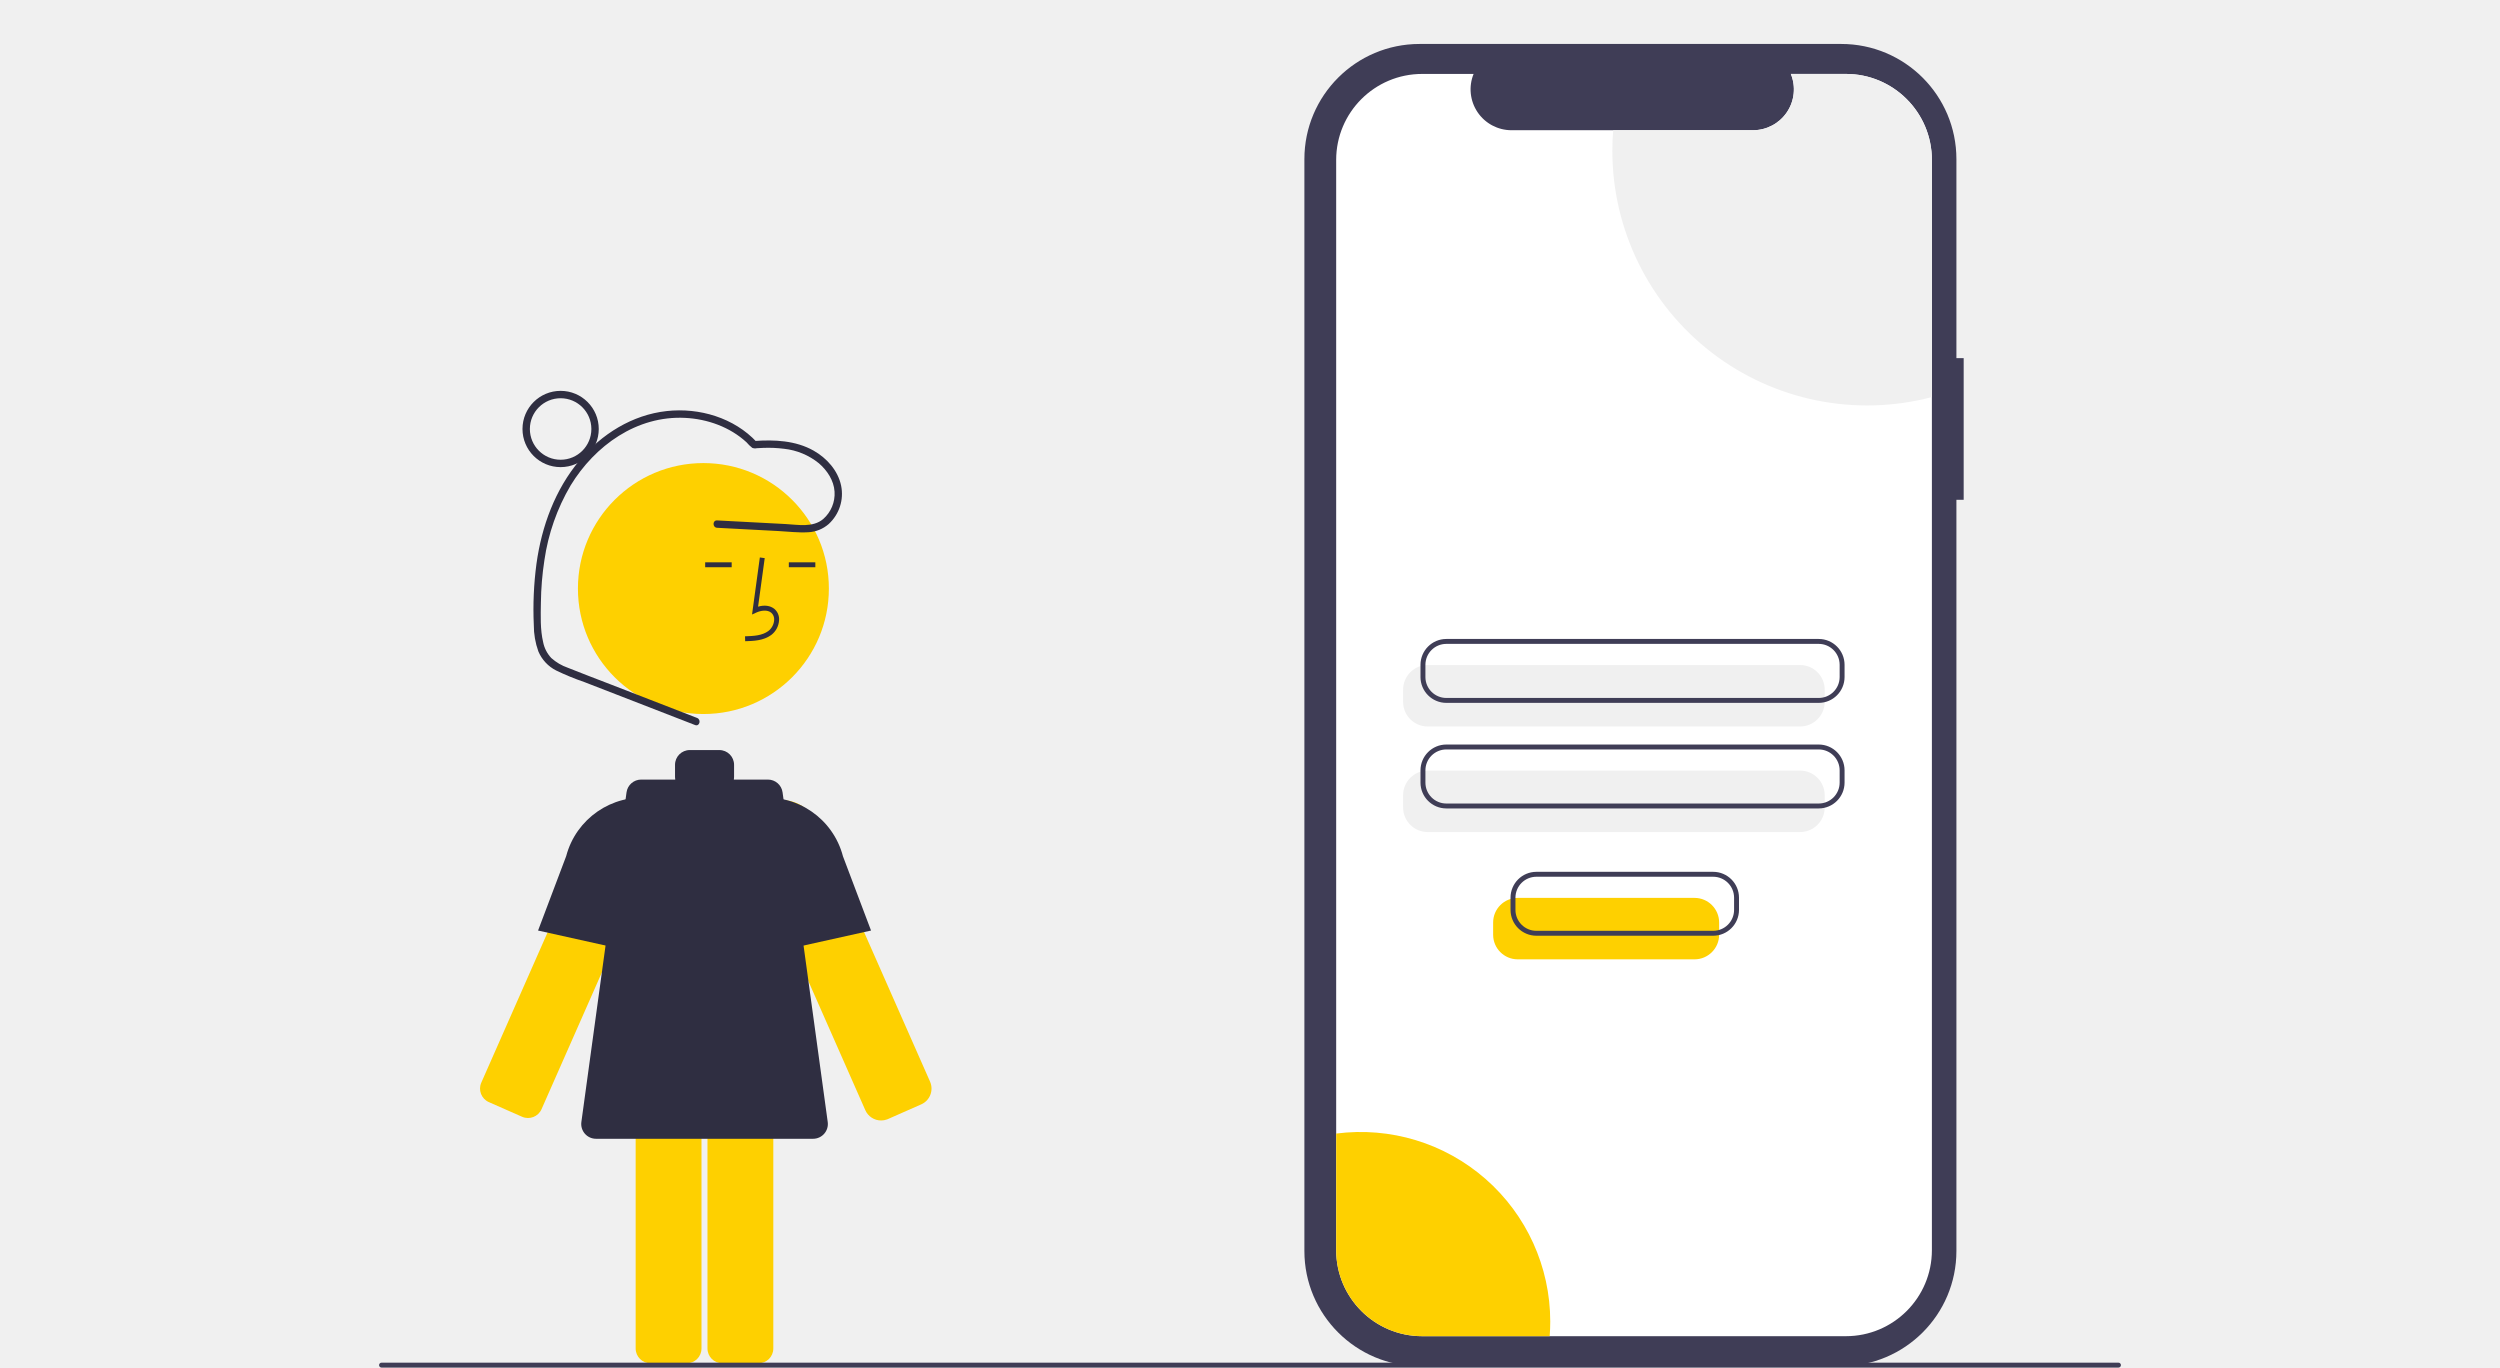
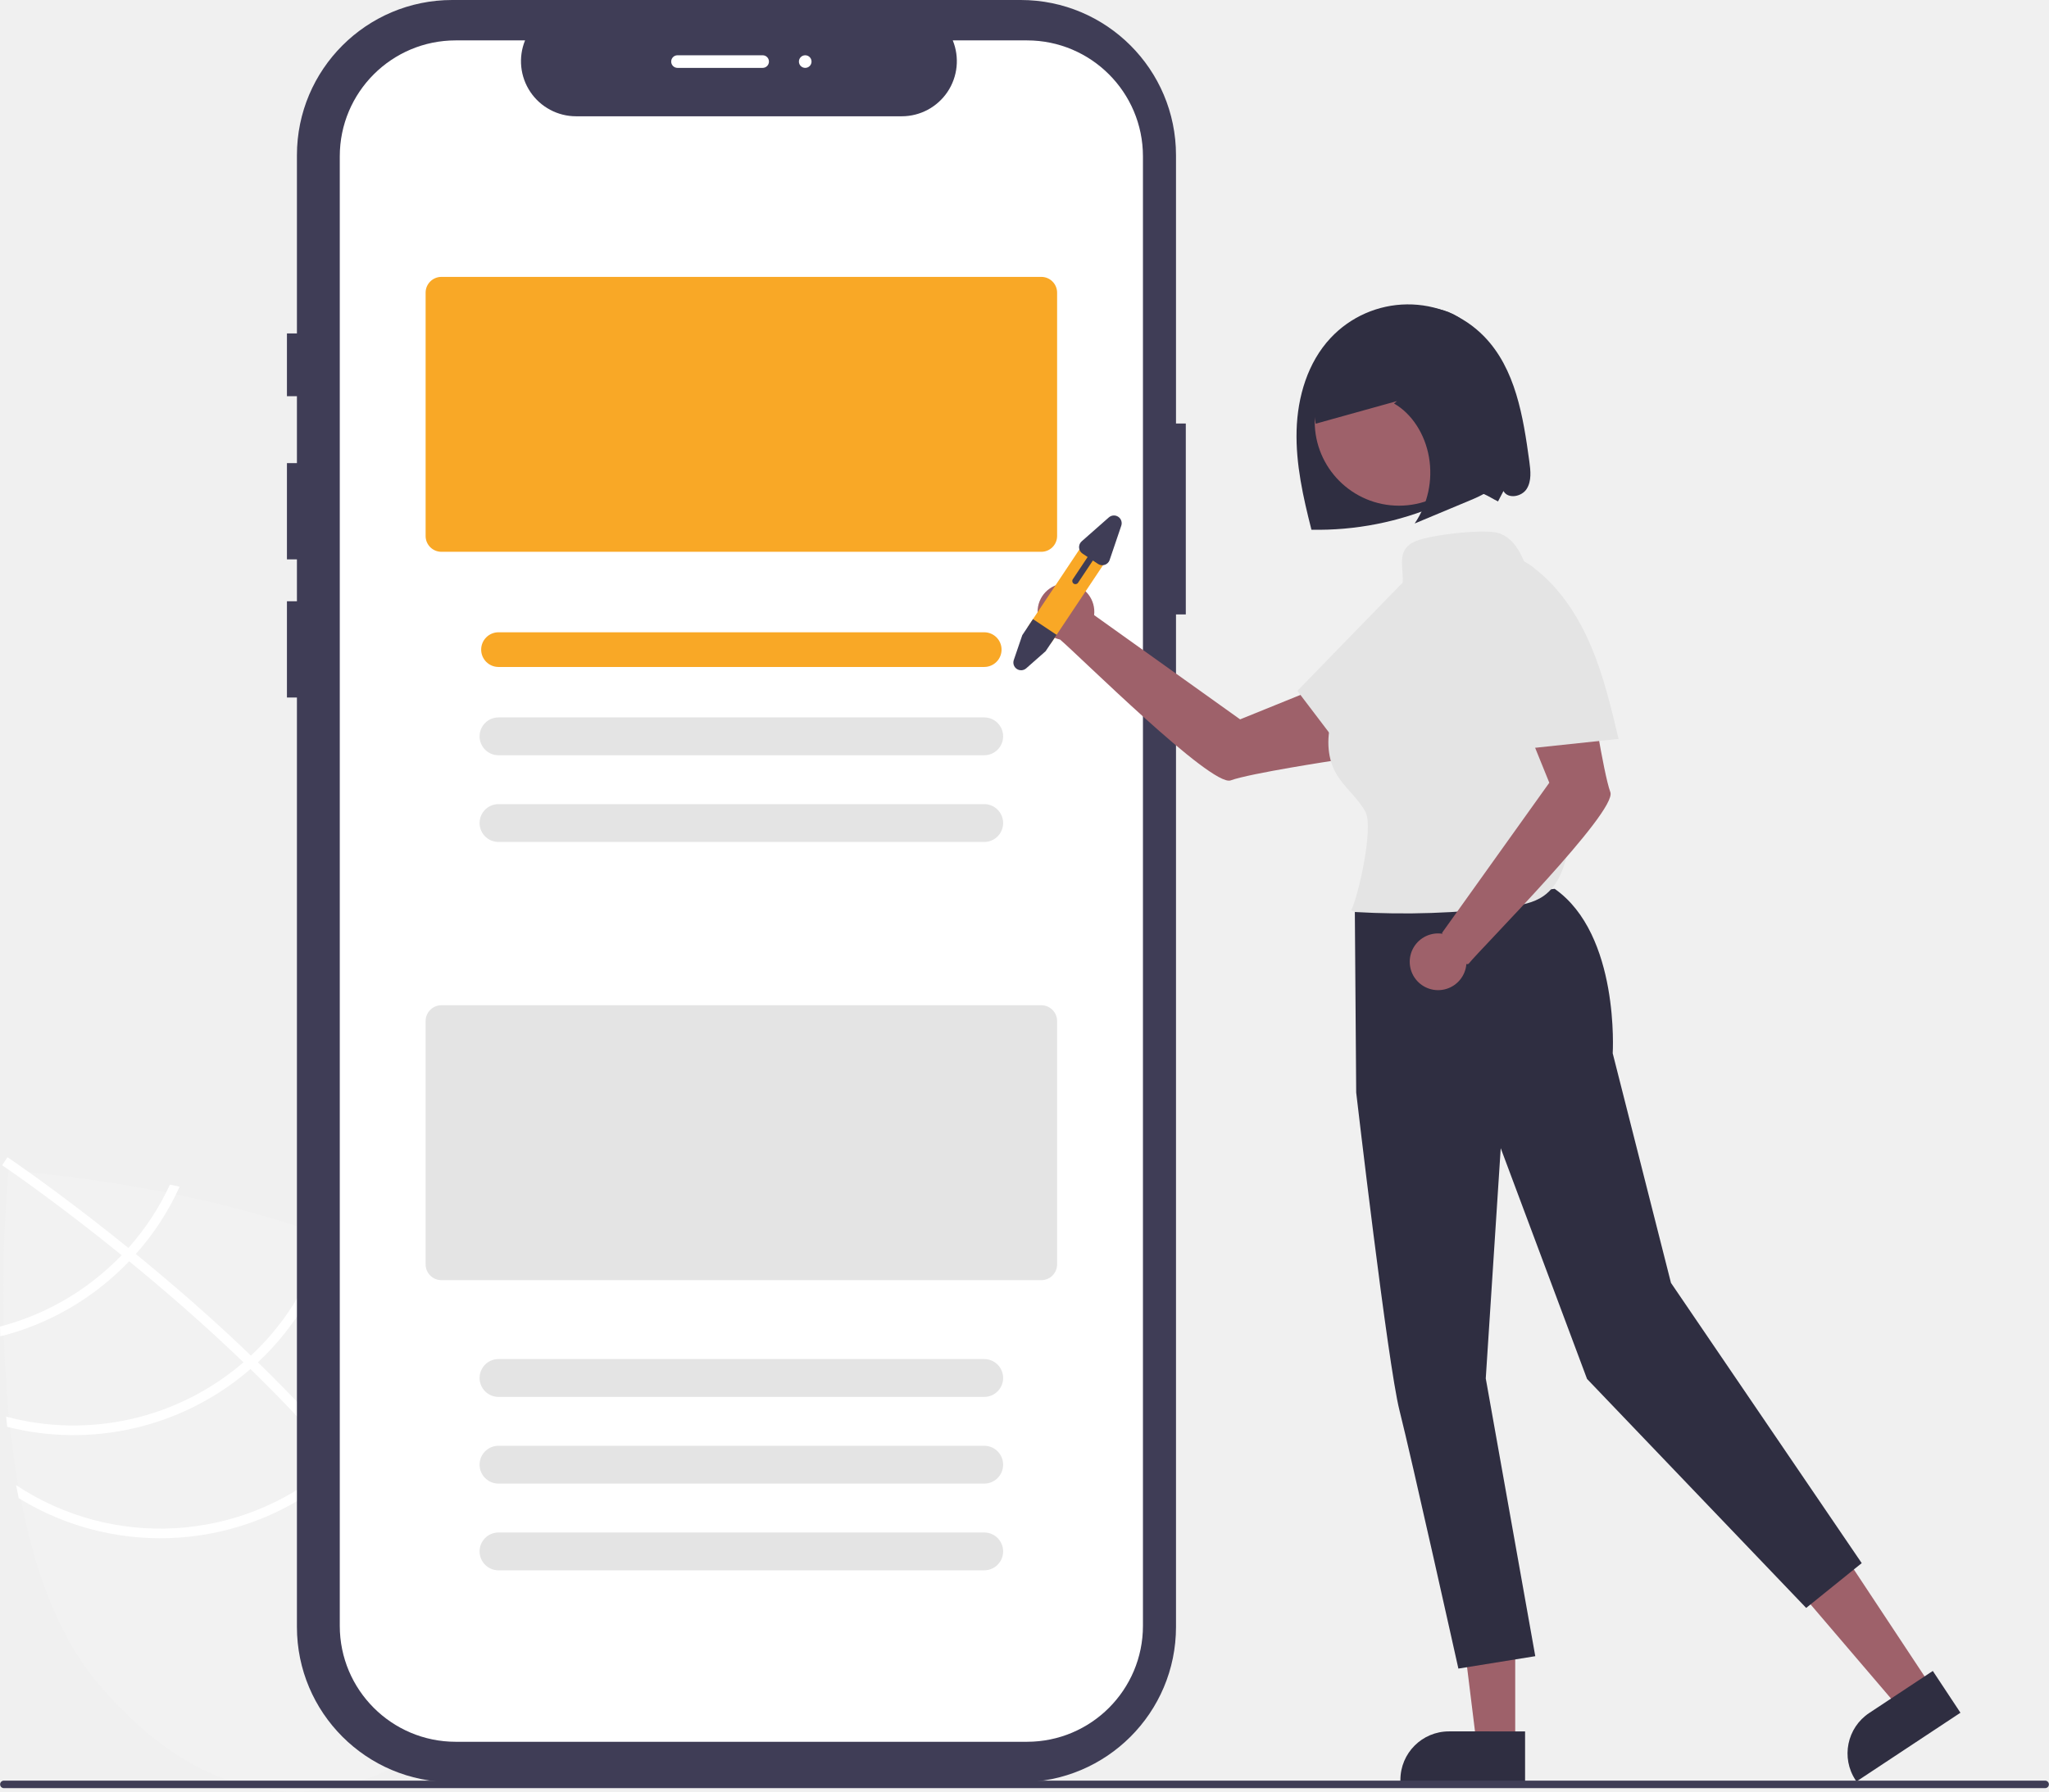
- <svg xmlns="http://www.w3.org/2000/svg" data-name="Layer 1" width="550" height="300.867" viewBox="0 0 708 555.867">
-   <path id="b10fb2cf-c586-4c5f-9fbf-e678f5ffa3db-276" data-name="Path 133" d="M890.465,679.515a211.722,211.722,0,0,1-46.196,37.27c-.392.241-.79.467-1.189.7l-27.639-24.463c.29-.27.612-.572.958-.905C836.992,672.563,939.229,535.838,946.042,502.544,945.572,505.317,952.189,614.094,890.465,679.515Z" transform="translate(-246 -172.0663)" fill="#f0f0f0" />
-   <path id="a32c10c7-75df-4179-a648-6a8d2a687209-277" data-name="Path 134" d="M849.602,721.505c-.523.125-1.054.241-1.588.348l-20.735-18.353c.405-.141.879-.309,1.42-.496,8.897-3.15,35.394-12.66,61.764-23.492,28.334-11.644,56.533-24.8,62.598-33.227C951.76,648.244,911.686,707.622,849.602,721.505Z" transform="translate(-246 -172.0663)" fill="#f0f0f0" />
-   <path d="M890.082,317.646h-2.953V236.753a46.819,46.819,0,0,0-46.819-46.819H668.926a46.819,46.819,0,0,0-46.819,46.819v443.789a46.819,46.819,0,0,0,46.819,46.819H840.31a46.819,46.819,0,0,0,46.819-46.819V375.228h2.953Z" transform="translate(-246 -172.0663)" fill="#3f3d56" />
-   <path d="M877.163,237.074V680.217a34.957,34.957,0,0,1-34.969,34.957H669.984a34.954,34.954,0,0,1-34.957-34.957V237.074a34.954,34.954,0,0,1,34.957-34.957h20.898a16.619,16.619,0,0,0,15.383,22.88h98.181a16.601,16.601,0,0,0,15.384-22.88H842.193A34.957,34.957,0,0,1,877.163,237.074Z" transform="translate(-246 -172.0663)" fill="#fff" />
-   <path d="M823.595,467.355H672.228a10.011,10.011,0,0,1-10-10v-4.978a10.011,10.011,0,0,1,10-10h151.367a10.011,10.011,0,0,1,10,10v4.978A10.011,10.011,0,0,1,823.595,467.355Z" transform="translate(-246 -172.0663)" fill="#f0f0f0" />
-   <path d="M823.595,510.262H672.228a10.011,10.011,0,0,1-10-10v-4.978a10.011,10.011,0,0,1,10-10h151.367a10.011,10.011,0,0,1,10,10v4.978A10.011,10.011,0,0,1,823.595,510.262Z" transform="translate(-246 -172.0663)" fill="#f0f0f0" />
-   <path d="M831.166,457.759H679.8a10.512,10.512,0,0,1-10.5-10.5v-4.978a10.512,10.512,0,0,1,10.5-10.5h151.367a10.512,10.512,0,0,1,10.5,10.5v4.978A10.512,10.512,0,0,1,831.166,457.759Zm-151.367-23.978a8.51,8.51,0,0,0-8.5,8.5v4.978a8.51,8.51,0,0,0,8.5,8.5h151.367a8.51,8.51,0,0,0,8.5-8.5v-4.978a8.51,8.51,0,0,0-8.5-8.5Z" transform="translate(-246 -172.0663)" fill="#3f3d56" />
-   <path d="M831.166,500.666H679.8a10.512,10.512,0,0,1-10.5-10.5V485.189a10.512,10.512,0,0,1,10.5-10.5h151.367a10.512,10.512,0,0,1,10.5,10.5v4.978A10.512,10.512,0,0,1,831.166,500.666ZM679.8,476.689a8.51,8.51,0,0,0-8.5,8.5v4.978a8.51,8.51,0,0,0,8.5,8.5h151.367a8.51,8.51,0,0,0,8.5-8.5V485.189a8.51,8.51,0,0,0-8.5-8.5Z" transform="translate(-246 -172.0663)" fill="#3f3d56" />
-   <path d="M877.163,237.074V333.464A103.539,103.539,0,0,1,747.28,233.389q0-4.24.341-8.392h56.826a16.601,16.601,0,0,0,15.384-22.88H842.193A34.957,34.957,0,0,1,877.163,237.074Z" transform="translate(-246 -172.0663)" fill="#f0f0f0" />
-   <path d="M722.041,709.154c0,2.032-.076,4.038-.24,6.02H669.984a34.954,34.954,0,0,1-34.957-34.957v-47.4a77.073,77.073,0,0,1,87.013,76.337Z" transform="translate(-246 -172.0663)" fill="#fed000" />
-   <path d="M304.121,625.985a6.007,6.007,0,0,0,7.911-3.067l46.679-105.794a13.379,13.379,0,0,0-17.077-17.876h-0a13.199,13.199,0,0,0-6.75,5.78,13.649,13.649,0,0,0-.654,1.293l-46.679,105.794a6,6,0,0,0,3.067,7.912Z" transform="translate(-246 -172.0663)" fill="#fed000" />
-   <path d="M356.795,560.557l-46.172-10.261,11.428-30.232a31.95,31.95,0,0,1,34.299-23.628l.445.049Z" transform="translate(-246 -172.0663)" fill="#2f2e41" />
-   <path d="M450.055,627.498a7.028,7.028,0,0,1-6.412-4.177L396.964,517.527a14.381,14.381,0,0,1,25.609-12.997v-0a14.618,14.618,0,0,1,.703,1.388l46.679,105.794a7,7,0,0,1-3.579,9.23l-13.961,6.16-.007-.016A6.944,6.944,0,0,1,450.055,627.498Z" transform="translate(-246 -172.0663)" fill="#fed000" />
-   <path d="M385.485,591.169a6.007,6.007,0,0,0-6,6V720.183a6.007,6.007,0,0,0,6,6H400.245a6.007,6.007,0,0,0,6-6V597.169a6.007,6.007,0,0,0-6-6Z" transform="translate(-246 -172.0663)" fill="#fed000" />
-   <path d="M356.293,591.169a6.007,6.007,0,0,0-6,6V720.183a6.007,6.007,0,0,0,6,6h14.76a6.007,6.007,0,0,0,6-6V597.169a6.007,6.007,0,0,0-6-6Z" transform="translate(-246 -172.0663)" fill="#fed000" />
-   <circle cx="131.828" cy="239.224" r="51" fill="#fed000" />
-   <path d="M394.8,432.699c3.306-.092,7.42-.207,10.59-2.522a8.133,8.133,0,0,0,3.2-6.073,5.471,5.471,0,0,0-1.86-4.493c-1.656-1.399-4.073-1.727-6.678-.961l2.699-19.726-1.981-.271L397.596,421.843l1.655-.759c1.918-.88,4.552-1.328,6.188.055a3.515,3.515,0,0,1,1.153,2.896,6.147,6.147,0,0,1-2.381,4.528c-2.467,1.802-5.746,2.034-9.466,2.138Z" transform="translate(-246 -172.0663)" fill="#2f2e41" />
-   <rect x="166.55" y="228.559" width="10.772" height="2" fill="#2f2e41" />
-   <rect x="132.55" y="228.559" width="10.772" height="2" fill="#2f2e41" />
-   <path d="M428.362,628.119l-18.356-134a6,6,0,0,0-5.945-5.186H390.205a6.025,6.025,0,0,0,.09-1v-5a6,6,0,0,0-6-6h-12a6,6,0,0,0-6,6v5a6.025,6.025,0,0,0,.09,1H352.53a6,6,0,0,0-5.945,5.186l-18.356,134a6,6,0,0,0,5.944,6.814h88.244A6,6,0,0,0,428.362,628.119Z" transform="translate(-246 -172.0663)" fill="#2f2e41" />
-   <path d="M399.795,560.557V496.486l.445-.049a31.961,31.961,0,0,1,34.315,23.68l11.411,30.18Z" transform="translate(-246 -172.0663)" fill="#2f2e41" />
-   <path d="M375.26,463.882l-35.275-13.692c-5.768-2.239-11.569-4.41-17.307-6.726a19.726,19.726,0,0,1-6.662-3.926,13.09,13.09,0,0,1-3.321-6.427c-1.223-5.171-1.002-10.825-.915-16.102a122.699,122.699,0,0,1,1.422-17.241,83.286,83.286,0,0,1,10.65-30.38c9.893-16.232,26.937-28.444,46.543-27.469,9.077.451,18.206,3.708,24.949,9.914a15.751,15.751,0,0,0,2.355,2.282,3.268,3.268,0,0,0,1.876.126q1.234-.079,2.471-.121a51.043,51.043,0,0,1,8.566.359,27.121,27.121,0,0,1,14.13,5.867c3.37,2.899,6.112,6.992,6.395,11.54a13.66,13.66,0,0,1-4.614,11.151c-4.209,3.547-10.213,2.3-15.261,2.033l-18.494-.98-9.37-.496c-1.929-.102-1.924,2.898,0,3l24.905,1.319c4.002.212,8.127.732,12.132.492a13.574,13.574,0,0,0,8.333-3.352,16.628,16.628,0,0,0,5.037-15.601c-1.284-6.138-5.852-11.215-11.207-14.235-7.286-4.11-15.988-4.504-24.141-3.896l1.061.439c-9.222-9.898-23.349-14.077-36.61-12.615-14.002,1.544-26.456,9.356-35.404,20.038-9.976,11.909-15.413,26.76-17.527,42.03a139.839,139.839,0,0,0-1.082,24.88,31.35,31.35,0,0,0,1.852,10.751,15.39,15.39,0,0,0,7.225,7.746,103.398,103.398,0,0,0,11.468,4.711L342.436,454.344l25.528,9.909,6.498,2.522c1.801.699,2.581-2.201.798-2.893Z" transform="translate(-246 -172.0663)" fill="#2f2e41" />
-   <path d="M319.795,361.934a15.5,15.5,0,1,1,15.5-15.5A15.517,15.517,0,0,1,319.795,361.934Zm0-28a12.5,12.5,0,1,0,12.5,12.5A12.514,12.514,0,0,0,319.795,333.934Z" transform="translate(-246 -172.0663)" fill="#2f2e41" />
-   <rect x="528.177" y="440.815" width="42.237" height="42.237" transform="translate(147.6141 -410.7547) rotate(37.40978)" fill="#f0f0f0" />
-   <path d="M389.295,228.934a33.949,33.949,0,0,1,27.277,13.702l19.59-25.614-58.779-44.956-44.956,58.779,25.333,19.376A34.003,34.003,0,0,1,389.295,228.934Z" transform="translate(-246 -172.0663)" fill="#f0f0f0" />
-   <path d="M953,727.934H247a1,1,0,0,1,0-2H953a1,1,0,0,1,0,2Z" transform="translate(-246 -172.0663)" fill="#3f3d56" />
-   <path d="M780.687,562.003H708.825a10.011,10.011,0,0,1-10-10v-4.978a10.011,10.011,0,0,1,10-10h71.862a10.011,10.011,0,0,1,10,10v4.978A10.011,10.011,0,0,1,780.687,562.003Z" transform="translate(-246 -172.0663)" fill="#fed000" />
-   <path d="M788.259,552.407H716.397a10.512,10.512,0,0,1-10.5-10.5v-4.978a10.512,10.512,0,0,1,10.5-10.5h71.862a10.512,10.512,0,0,1,10.5,10.5v4.978A10.512,10.512,0,0,1,788.259,552.407Zm-71.862-23.978a8.51,8.51,0,0,0-8.5,8.5v4.978a8.51,8.51,0,0,0,8.5,8.5h71.862a8.51,8.51,0,0,0,8.5-8.5v-4.978a8.51,8.51,0,0,0-8.5-8.5Z" transform="translate(-246 -172.0663)" fill="#3f3d56" />
+ <svg xmlns="http://www.w3.org/2000/svg" data-name="Layer 1" width="649.675" height="568.22" viewBox="0 0 649.675 568.22">
+   <path d="M397.239,566.04,390.539,618.818l-9.859-59.954c-47.382-18.182-102.782-21.713-102.782-21.713s-12.226,114.507,28.139,162.387,82.922,40.601,118.034,11c35.111-29.6,49.481-70.314,9.117-118.194C424.203,581.688,411.521,573.045,397.239,566.04Z" transform="translate(-275.1623 -165.8899)" fill="#f2f2f2" />
+   <path d="M384.1,626.798l1.99,2.36c22.987,27.551,36.405,52.855,40.033,75.58.059.33.096.659.154.989l-1.538.238-1.482.21c-3.649-24.765-19.48-50.774-39.523-74.81-.638-.781-1.287-1.574-1.958-2.347-8.575-10.1-17.832-19.824-27.217-28.942-.72-.712-1.462-1.426-2.204-2.14-12.45-11.97-25.014-22.844-36.237-32.03-.79-.653-1.592-1.296-2.384-1.927-19.059-15.472-33.904-25.802-37.214-28.068-.399-.283-.625-.433-.676-.47l.844-1.251.002-.022.856-1.261c.051.037.811.535,2.182,1.498,5.151,3.573,18.987,13.394,36.143,27.272.771.63,1.573,1.273,2.363,1.926,9.115,7.446,19.072,15.961,29.104,25.252q3.785,3.495,7.377,6.972c.753.704,1.495,1.418,2.215,2.13Q372.149,612.739,384.1,626.798Z" transform="translate(-275.1623 -165.8899)" fill="#fff" />
+   <path d="M315.87,561.678c-.694.765-1.4,1.54-2.137,2.301a84.299,84.299,0,0,1-6.304,5.894,82.005,82.005,0,0,1-32.267,16.729c.031,1.033.063,2.066.092,3.12a85.042,85.042,0,0,0,34.145-17.513,87.225,87.225,0,0,0,6.718-6.303c.726-.752,1.431-1.527,2.116-2.303a84.326,84.326,0,0,0,13.878-21.353q-1.566-.329-3.068-.652A81.724,81.724,0,0,1,315.87,561.678Z" transform="translate(-275.1623 -165.8899)" fill="#fff" />
+   <path d="M354.714,595.828q-1.15,1.089-2.359,2.109c-.236.219-.493.435-.738.642a82.44,82.44,0,0,1-74.517,16.59c.114,1.083.228,2.167.363,3.252a85.501,85.501,0,0,0,76.124-17.505c.327-.276.654-.552.972-.839.808-.701,1.594-1.404,2.371-2.119a85.049,85.049,0,0,0,24.398-41.355c-.955-.374-1.91-.748-2.877-1.112A81.874,81.874,0,0,1,354.714,595.828Z" transform="translate(-275.1623 -165.8899)" fill="#fff" />
+   <path d="M384.1,626.798c-.759.76-1.537,1.496-2.325,2.22-.847.774-1.703,1.536-2.58,2.275a82.663,82.663,0,0,1-98.925,5.608c.272,1.39.534,2.768.83,4.137a85.69,85.69,0,0,0,100.065-7.409c.876-.739,1.743-1.489,2.568-2.265.81-.723,1.588-1.459,2.357-2.207a85.44,85.44,0,0,0,25.373-57.387c-.974-.658-1.974-1.274-2.983-1.902A82.396,82.396,0,0,1,384.1,626.798Z" transform="translate(-275.1623 -165.8899)" fill="#fff" />
+   <path d="M648.036,300.207V215.13a49.24,49.24,0,0,0-49.24-49.24H418.549a49.24,49.24,0,0,0-49.241,49.24V271.632h-3.167v19.909h3.167V312.776h-3.167v30.526h3.167V356.575h-3.167v30.526h3.167v294.767a49.24,49.24,0,0,0,49.24,49.24H598.796a49.24,49.24,0,0,0,49.241-49.24V360.766h3.106v-60.559Z" transform="translate(-275.1623 -165.8899)" fill="#3f3d56" />
+   <path d="M600.783,178.7H577.255a17.47,17.47,0,0,1-16.175,24.068H457.818a17.47,17.47,0,0,1-16.175-24.068H419.668a36.772,36.772,0,0,0-36.772,36.772V681.526a36.772,36.772,0,0,0,36.772,36.772h181.115a36.772,36.772,0,0,0,36.772-36.772h0V215.472A36.772,36.772,0,0,0,600.783,178.7Z" transform="translate(-275.1623 -165.8899)" fill="#fff" />
+   <path d="M605.338,340.892H415.112a5.006,5.006,0,0,1-5-5V258.706a5.006,5.006,0,0,1,5-5h190.226a5.006,5.006,0,0,1,5,5V335.892A5.006,5.006,0,0,1,605.338,340.892Z" transform="translate(-275.1623 -165.8899)" fill="#f9a826" />
+   <path d="M587.225,377.418h-154a5.5,5.5,0,0,1,0-11h154a5.5,5.5,0,0,1,0,11Z" transform="translate(-275.1623 -165.8899)" fill="#f9a826" />
+   <path d="M587.225,405.418h-154a6,6,0,0,1,0-12h154a6,6,0,0,1,0,12Z" transform="translate(-275.1623 -165.8899)" fill="#e4e4e4" />
+   <path d="M587.225,432.918h-154a6,6,0,0,1,0-12h154a6,6,0,0,1,0,12Z" transform="translate(-275.1623 -165.8899)" fill="#e4e4e4" />
+   <path d="M605.338,571.892H415.112a5.006,5.006,0,0,1-5-5V489.706a5.006,5.006,0,0,1,5-5h190.226a5.006,5.006,0,0,1,5,5V566.892A5.006,5.006,0,0,1,605.338,571.892Z" transform="translate(-275.1623 -165.8899)" fill="#e4e4e4" />
+   <path d="M587.225,608.918h-154a6,6,0,0,1,0-12h154a6,6,0,0,1,0,12Z" transform="translate(-275.1623 -165.8899)" fill="#e4e4e4" />
+   <path d="M587.225,636.418h-154a6,6,0,0,1,0-12h154a6,6,0,0,1,0,12Z" transform="translate(-275.1623 -165.8899)" fill="#e4e4e4" />
+   <path d="M587.225,663.918h-154a6,6,0,0,1,0-12h154a6,6,0,0,1,0,12Z" transform="translate(-275.1623 -165.8899)" fill="#e4e4e4" />
+   <path d="M760.066,312.227c-1.935-14.19-4.361-29.424-14.369-39.668a33.655,33.655,0,0,0-48.626.503c-7.285,7.772-10.502,18.685-10.797,29.333s2.077,21.179,4.708,31.501a97.091,97.091,0,0,0,40.521-7.976,65.289,65.289,0,0,1,9.716-3.814c3.376-.859,5.782,1.303,8.923,2.811l1.724-3.301c1.411,2.626,5.781,1.848,7.366-.677C760.816,318.415,760.469,315.181,760.066,312.227Z" transform="translate(-275.1623 -165.8899)" fill="#2f2e41" />
+   <polygon points="612.434 535.007 602.208 541.77 571.257 505.545 586.349 495.564 612.434 535.007" fill="#9e616a" />
+   <path d="M896.76,709.084,863.787,730.89l-.276-.417a15.387,15.387,0,0,1,4.346-21.321l.001-.001,20.139-13.318Z" transform="translate(-275.1623 -165.8899)" fill="#2f2e41" />
+   <polygon points="480.429 553.116 468.169 553.116 462.337 505.828 480.431 505.829 480.429 553.116" fill="#9e616a" />
+   <path d="M758.718,730.89l-39.531-.001v-.5a15.387,15.387,0,0,1,15.386-15.386h.001l24.144.001Z" transform="translate(-275.1623 -165.8899)" fill="#2f2e41" />
+   <path d="M668.364,394.037l-46.289-33.066a8.997,8.997,0,1,0-10.808,7.748c5.786,4.858,48.048,46.888,54.099,44.671,6.142-2.25,32.993-6.323,32.993-6.323l.748-25.495Z" transform="translate(-275.1623 -165.8899)" fill="#9e616a" />
+   <path d="M704.733,454.198l.437,58.178s10.017,86.201,13.712,100.763,18.691,81.946,18.691,81.946l24.379-3.933-15.7-88.098,4.745-73.017,27.364,73.178L847.847,675.848l17.61-14.21-60.481-88.881-18.473-72.811s2.298-37.66-18.401-52.163Z" transform="translate(-275.1623 -165.8899)" fill="#2f2e41" />
+   <circle cx="443.574" cy="133.655" r="26.721" fill="#9e616a" />
+   <rect x="722.987" y="465.336" width="24.292" height="31.579" transform="translate(-279.6636 789.4121) rotate(-65.86746)" fill="#2f2e41" />
+   <path d="M593.233,362.657" transform="translate(-275.1623 -165.8899)" fill="#f9a826" />
+   <path d="M761.534,350.959c-3.149-6.267-4.679-14.009-11.392-16.041-4.533-1.372-22.868.684-27,3-6.872,3.852-.645,11.071-4.699,17.826q-6.611,11.016-13.222,22.031c-3.03,5.049-6.092,10.169-7.73,15.824-1.638,5.655-1.717,12.003,1.074,17.188,2.498,4.64,7.023,7.932,9.535,12.564,2.612,4.818-2.077,26.331-4.509,31.243l1.167.539a263.089,263.089,0,0,0,48.448-1.63c3.987-.505,8.127-1.164,11.413-3.479,4.84-3.409,6.753-9.595,7.949-15.393A129.677,129.677,0,0,0,761.534,350.959Z" transform="translate(-275.1623 -165.8899)" fill="#e4e4e4" />
+   <path d="M706.848,411.651c7.239-7.115,14.515-14.272,20.475-22.488s10.594-17.621,11.887-27.688a20.509,20.509,0,0,0-.641-9.62c-1.111-3.049-3.569-5.755-6.739-6.451-5.072-1.114-9.683,2.934-13.302,6.658q-16.007,16.468-32.015,32.936,10.196,13.422,20.393,26.844Z" transform="translate(-275.1623 -165.8899)" fill="#e4e4e4" />
+   <path d="M785.753,417.131c-2.25-6.141-6.323-32.993-6.323-32.993l-25.495-.748,12.465,30.743-34.014,47.616s.063.105.177.291a8.995,8.995,0,1,0,7.545,9.559.621.621,0,0,0,.78-.134C744.672,466.717,788.003,423.273,785.753,417.131Z" transform="translate(-275.1623 -165.8899)" fill="#9e616a" />
+   <path d="M788.345,400.173c-2.34-9.877-4.698-19.807-8.643-29.159s-9.593-18.185-17.537-24.503a20.509,20.509,0,0,0-8.563-4.431c-3.184-.628-6.771.075-9.007,2.427-3.578,3.763-2.501,9.804-1.189,14.828q5.804,22.22,11.609,44.441,16.762-1.777,33.523-3.553Z" transform="translate(-275.1623 -165.8899)" fill="#e4e4e4" />
+   <path d="M752.141,301.624c-.835-6.464-1.708-12.982-3.671-19.069-1.963-6.087-5.126-11.787-9.664-15.235-7.185-5.459-16.488-4.406-24.544-1.266-6.23,2.428-12.312,6.12-16.705,12.053-4.394,5.934-6.861,14.401-5.227,22.16q12.89-3.587,25.78-7.175l-.941.783c5.576,3.142,9.812,9.644,11.077,17.005a28.717,28.717,0,0,1-4.537,21.038q8.791-3.673,17.582-7.347c3.617-1.512,7.489-3.253,9.634-7.13C753.413,312.946,752.835,306.988,752.141,301.624Z" transform="translate(-275.1623 -165.8899)" fill="#2f2e41" />
+   <path d="M625.981,343.514,608.792,369.312a4.469,4.469,0,0,1-3.755,2.001,4.479,4.479,0,0,1-4.135-2.755,4.128,4.128,0,0,1-.269-.857,4.512,4.512,0,0,1,.67-3.379l17.189-25.798a4.5,4.5,0,1,1,7.49,4.99Z" transform="translate(-275.1623 -165.8899)" fill="#f9a826" />
+   <path d="M610.178,367.232l-3.479,5.191-6.157,5.427a2.451,2.451,0,0,1-3.942-2.627l2.695-7.888,3.394-5.093Z" transform="translate(-275.1623 -165.8899)" fill="#3f3d56" />
+   <path d="M626.741,329.985l-8.614,7.593a2.452,2.452,0,0,0,.262,3.881l1.63,1.086-4.713,7.074a1,1,0,0,0,1.664,1.109l4.713-7.074,1.63,1.086a2.456,2.456,0,0,0,3.399-.675,2.468,2.468,0,0,0,.284-.578l3.69-10.874a2.453,2.453,0,0,0-3.944-2.628Z" transform="translate(-275.1623 -165.8899)" fill="#3f3d56" />
+   <path d="M923.647,732.999H276.353a1.191,1.191,0,0,1,0-2.381H923.647a1.191,1.191,0,0,1,0,2.381Z" transform="translate(-275.1623 -165.8899)" fill="#3f3d56" />
+   <path d="M516.975,187.418h-27a2,2,0,0,1,0-4h27a2,2,0,0,1,0,4Z" transform="translate(-275.1623 -165.8899)" fill="#fff" />
+   <circle cx="255.313" cy="19.528" r="2" fill="#fff" />
</svg>
